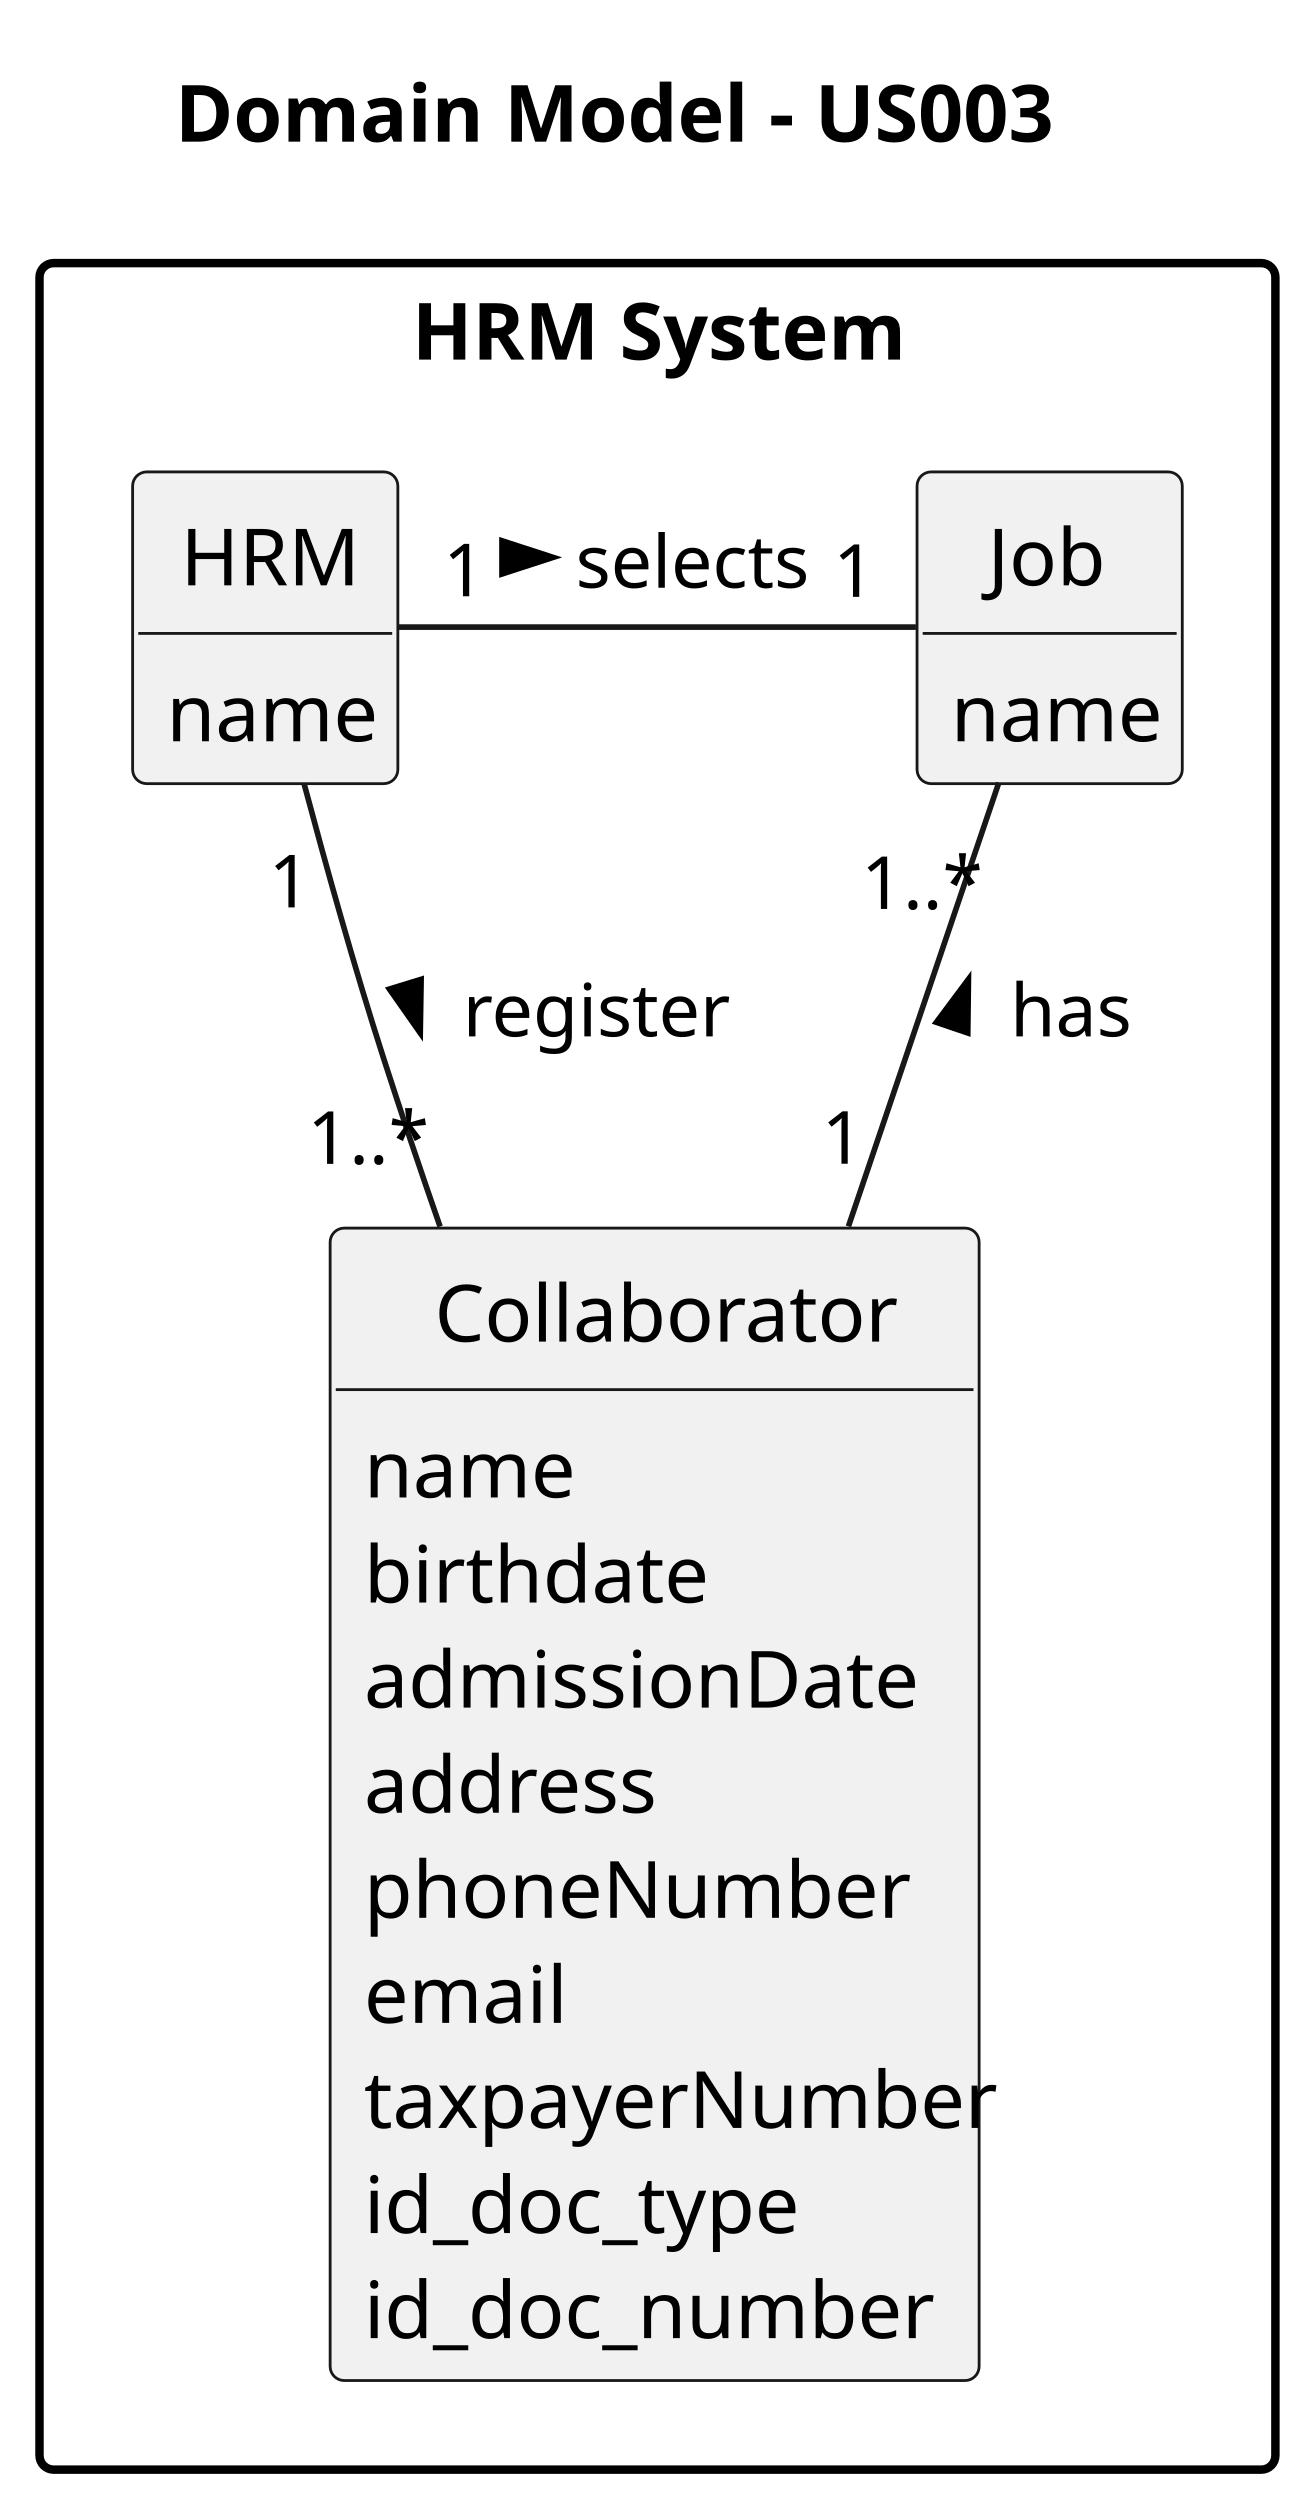
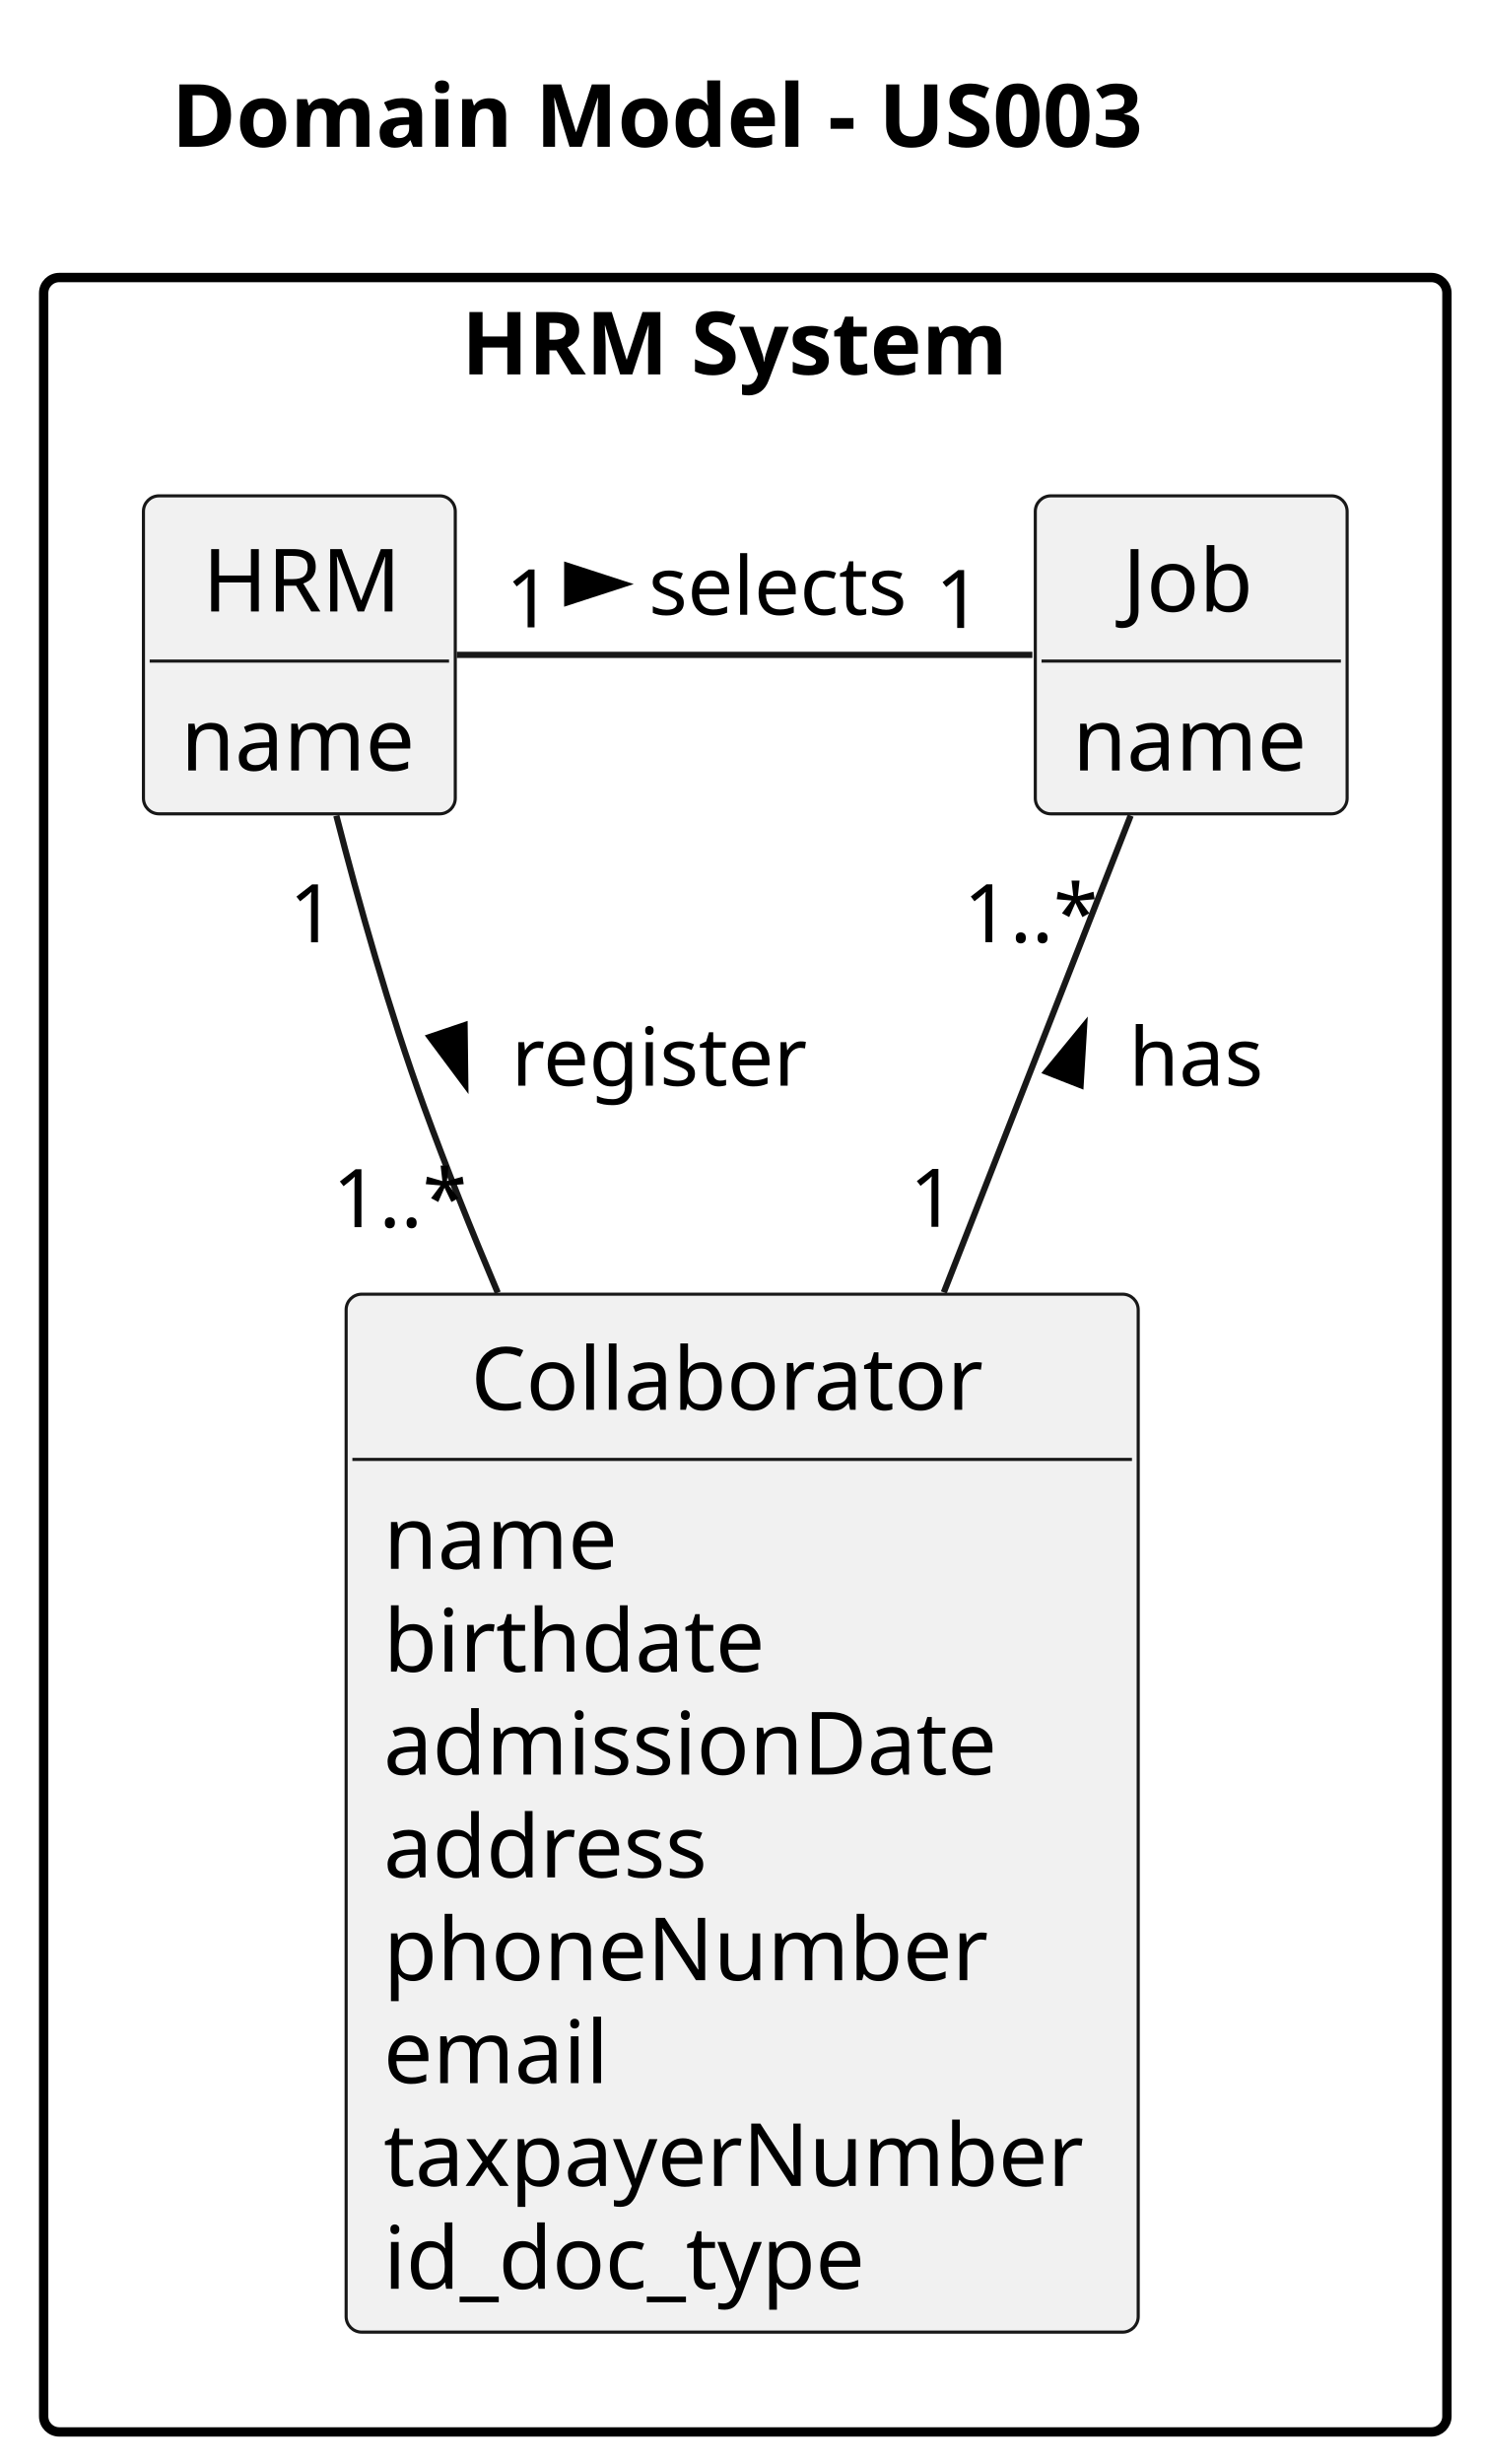
- <svg xmlns="http://www.w3.org/2000/svg" contentStyleType="text/css" height="443px" preserveAspectRatio="none" style="width:232px;height:443px;background:#FFFFFF;" version="1.1" viewBox="0 0 232 443" width="232px" zoomAndPan="magnify">
+ <svg xmlns="http://www.w3.org/2000/svg" contentStyleType="text/css" height="395px" preserveAspectRatio="none" style="width:238px;height:395px;background:#FFFFFF;" version="1.1" viewBox="0 0 238 395" width="238px" zoomAndPan="magnify">
  <defs />
  <g>
-     <text fill="#000000" font-family="sans-serif" font-size="14" font-weight="bold" lengthAdjust="spacing" textLength="156" x="31" y="25.107">Domain Model - US003</text>
+     <text fill="#000000" font-family="sans-serif" font-size="14" font-weight="bold" lengthAdjust="spacing" textLength="169" x="27.5" y="23.535">Domain Model - US003</text>
    <g id="cluster_HRM System">
-       <rect fill="none" height="391" rx="2.5" ry="2.5" style="stroke:#000000;stroke-width:1.5;" width="219" x="7" y="46.621" />
-       <text fill="#000000" font-family="sans-serif" font-size="14" font-weight="bold" lengthAdjust="spacing" textLength="87" x="73" y="63.728">HRM System</text>
+       <rect fill="none" height="345.37" rx="2.5" ry="2.5" style="stroke:#000000;stroke-width:1.5;" width="225" x="7" y="44.488" />
+       <text fill="#000000" font-family="sans-serif" font-size="14" font-weight="bold" lengthAdjust="spacing" textLength="91" x="74" y="60.023">HRM System</text>
    </g>
    <g id="elem_Collaborator">
-       <rect codeLine="14" fill="#F1F1F1" height="204.211" id="Collaborator" rx="2.5" ry="2.5" style="stroke:#181818;stroke-width:0.5;" width="115" x="58.5" y="217.621" />
-       <text fill="#000000" font-family="sans-serif" font-size="14" lengthAdjust="spacing" textLength="78" x="77" y="237.728">Collaborator</text>
-       <line style="stroke:#181818;stroke-width:0.5;" x1="59.5" x2="172.5" y1="246.242" y2="246.242" />
-       <text fill="#000000" font-family="sans-serif" font-size="14" lengthAdjust="spacing" textLength="35" x="64.5" y="265.35">name</text>
-       <text fill="#000000" font-family="sans-serif" font-size="14" lengthAdjust="spacing" textLength="56" x="64.5" y="283.971">birthdate</text>
-       <text fill="#000000" font-family="sans-serif" font-size="14" lengthAdjust="spacing" textLength="93" x="64.5" y="302.592">admissionDate</text>
-       <text fill="#000000" font-family="sans-serif" font-size="14" lengthAdjust="spacing" textLength="51" x="64.5" y="321.213">address</text>
-       <text fill="#000000" font-family="sans-serif" font-size="14" lengthAdjust="spacing" textLength="89" x="64.5" y="339.834">phoneNumber</text>
-       <text fill="#000000" font-family="sans-serif" font-size="14" lengthAdjust="spacing" textLength="33" x="64.5" y="358.455">email</text>
-       <text fill="#000000" font-family="sans-serif" font-size="14" lengthAdjust="spacing" textLength="103" x="64.5" y="377.076">taxpayerNumber</text>
-       <text fill="#000000" font-family="sans-serif" font-size="14" lengthAdjust="spacing" textLength="77" x="64.5" y="395.697">id_doc_type</text>
-       <text fill="#000000" font-family="sans-serif" font-size="14" lengthAdjust="spacing" textLength="98" x="64.5" y="414.318">id_doc_number</text>
+       <rect codeLine="14" fill="#F1F1F1" height="166.394" id="Collaborator" rx="2.5" ry="2.5" style="stroke:#181818;stroke-width:0.5;" width="127" x="55.5" y="207.468" />
+       <text fill="#000000" font-family="sans-serif" font-size="14" lengthAdjust="spacing" textLength="87" x="75.5" y="226.003">Collaborator</text>
+       <line style="stroke:#181818;stroke-width:0.5;" x1="56.5" x2="181.5" y1="233.957" y2="233.957" />
+       <text fill="#000000" font-family="sans-serif" font-size="14" lengthAdjust="spacing" textLength="38" x="61.5" y="251.492">name</text>
+       <text fill="#000000" font-family="sans-serif" font-size="14" lengthAdjust="spacing" textLength="63" x="61.5" y="267.98">birthdate</text>
+       <text fill="#000000" font-family="sans-serif" font-size="14" lengthAdjust="spacing" textLength="101" x="61.5" y="284.468">admissionDate</text>
+       <text fill="#000000" font-family="sans-serif" font-size="14" lengthAdjust="spacing" textLength="54" x="61.5" y="300.957">address</text>
+       <text fill="#000000" font-family="sans-serif" font-size="14" lengthAdjust="spacing" textLength="99" x="61.5" y="317.445">phoneNumber</text>
+       <text fill="#000000" font-family="sans-serif" font-size="14" lengthAdjust="spacing" textLength="37" x="61.5" y="333.933">email</text>
+       <text fill="#000000" font-family="sans-serif" font-size="14" lengthAdjust="spacing" textLength="115" x="61.5" y="350.421">taxpayerNumber</text>
+       <text fill="#000000" font-family="sans-serif" font-size="14" lengthAdjust="spacing" textLength="81" x="61.5" y="366.91">id_doc_type</text>
    </g>
    <g id="elem_Job">
-       <rect codeLine="26" fill="#F1F1F1" height="55.242" id="Job" rx="2.5" ry="2.5" style="stroke:#181818;stroke-width:0.5;" width="47" x="162.5" y="83.621" />
-       <text fill="#000000" font-family="sans-serif" font-size="14" lengthAdjust="spacing" textLength="22" x="175" y="103.728">Job</text>
-       <line style="stroke:#181818;stroke-width:0.5;" x1="163.5" x2="208.5" y1="112.242" y2="112.242" />
-       <text fill="#000000" font-family="sans-serif" font-size="14" lengthAdjust="spacing" textLength="35" x="168.5" y="131.35">name</text>
+       <rect codeLine="26" fill="#F1F1F1" height="50.977" id="Job" rx="2.5" ry="2.5" style="stroke:#181818;stroke-width:0.5;" width="50" x="166" y="79.488" />
+       <text fill="#000000" font-family="sans-serif" font-size="14" lengthAdjust="spacing" textLength="22" x="180" y="98.023">Job</text>
+       <line style="stroke:#181818;stroke-width:0.5;" x1="167" x2="215" y1="105.977" y2="105.977" />
+       <text fill="#000000" font-family="sans-serif" font-size="14" lengthAdjust="spacing" textLength="38" x="172" y="123.512">name</text>
    </g>
    <g id="elem_HRM">
-       <rect codeLine="30" fill="#F1F1F1" height="55.242" id="HRM" rx="2.5" ry="2.5" style="stroke:#181818;stroke-width:0.5;" width="47" x="23.5" y="83.621" />
-       <text fill="#000000" font-family="sans-serif" font-size="14" lengthAdjust="spacing" textLength="30" x="32" y="103.728">HRM</text>
-       <line style="stroke:#181818;stroke-width:0.5;" x1="24.5" x2="69.5" y1="112.242" y2="112.242" />
-       <text fill="#000000" font-family="sans-serif" font-size="14" lengthAdjust="spacing" textLength="35" x="29.5" y="131.35">name</text>
+       <rect codeLine="30" fill="#F1F1F1" height="50.977" id="HRM" rx="2.5" ry="2.5" style="stroke:#181818;stroke-width:0.5;" width="50" x="23" y="79.488" />
+       <text fill="#000000" font-family="sans-serif" font-size="14" lengthAdjust="spacing" textLength="31" x="32.5" y="98.023">HRM</text>
+       <line style="stroke:#181818;stroke-width:0.5;" x1="24" x2="72" y1="105.977" y2="105.977" />
+       <text fill="#000000" font-family="sans-serif" font-size="14" lengthAdjust="spacing" textLength="38" x="29" y="123.512">name</text>
    </g>
    <g id="link_HRM_Collaborator">
-       <path codeLine="34" d="M53.87,138.831 C57.74,153.341 62.83,171.561 68,187.621 C71.12,197.301 74.5,207.341 77.98,217.341 " fill="none" id="HRM-Collaborator" style="stroke:#181818;stroke-width:1.0;" />
-       <polygon fill="#000000" points="74.468,183.046,74.622,173.537,69.003,175.262,74.468,183.046" style="stroke:#000000;stroke-width:1.0;" />
-       <text fill="#000000" font-family="sans-serif" font-size="13" lengthAdjust="spacing" textLength="43" x="82" y="183.649">register</text>
-       <text fill="#000000" font-family="sans-serif" font-size="13" lengthAdjust="spacing" textLength="7" x="47.607" y="160.786">1</text>
-       <text fill="#000000" font-family="sans-serif" font-size="13" lengthAdjust="spacing" textLength="20" x="54.453" y="206.237">1..*</text>
+       <path codeLine="34" d="M53.93,130.758 C57.5,144.648 62.44,162.208 68,177.468 C71.56,187.208 75.59,197.298 79.81,207.238 " fill="none" id="HRM-Collaborator" style="stroke:#181818;stroke-width:1.0;" />
+       <polygon fill="#000000" points="74.603,173.86,74.487,164.35,68.92,166.234,74.603,173.86" style="stroke:#000000;stroke-width:1.0;" />
+       <text fill="#000000" font-family="sans-serif" font-size="13" lengthAdjust="spacing" textLength="48" x="82" y="174.037">register</text>
+       <text fill="#000000" font-family="sans-serif" font-size="13" lengthAdjust="spacing" textLength="8" x="46.376" y="151.059">1</text>
+       <text fill="#000000" font-family="sans-serif" font-size="13" lengthAdjust="spacing" textLength="22" x="53.34" y="196.722">1..*</text>
    </g>
    <g id="link_HRM_Job">
-       <path codeLine="35" d="M70.58,111.121 C96.14,111.121 136.7,111.121 162.3,111.121 " fill="none" id="HRM-Job" style="stroke:#181818;stroke-width:1.0;" />
-       <polygon fill="#000000" points="98,98.767,88.955,95.828,88.955,101.706,98,98.767" style="stroke:#000000;stroke-width:1.0;" />
-       <text fill="#000000" font-family="sans-serif" font-size="13" lengthAdjust="spacing" textLength="42" x="102" y="104.149">selects</text>
-       <text fill="#000000" font-family="sans-serif" font-size="13" lengthAdjust="spacing" textLength="7" x="78.535" y="105.66">1</text>
-       <text fill="#000000" font-family="sans-serif" font-size="13" lengthAdjust="spacing" textLength="7" x="147.65" y="105.766">1</text>
+       <path codeLine="35" d="M73.24,104.978 C99.21,104.978 139.47,104.978 165.53,104.978 " fill="none" id="HRM-Job" style="stroke:#181818;stroke-width:1.0;" />
+       <polygon fill="#000000" points="100,93.634,90.955,90.695,90.955,96.573,100,93.634" style="stroke:#000000;stroke-width:1.0;" />
+       <text fill="#000000" font-family="sans-serif" font-size="13" lengthAdjust="spacing" textLength="44" x="104" y="98.547">selects</text>
+       <text fill="#000000" font-family="sans-serif" font-size="13" lengthAdjust="spacing" textLength="8" x="81.098" y="100.573">1</text>
+       <text fill="#000000" font-family="sans-serif" font-size="13" lengthAdjust="spacing" textLength="8" x="149.978" y="100.665">1</text>
    </g>
    <g id="link_Job_Collaborator">
-       <path codeLine="36" d="M176.99,138.691 C170.12,158.951 160.2,188.241 150.34,217.321 " fill="none" id="Job-Collaborator" style="stroke:#181818;stroke-width:1.0;" />
-       <polygon fill="#000000" points="171.605,173.531,165.918,181.154,171.485,183.041,171.605,173.531" style="stroke:#000000;stroke-width:1.0;" />
-       <text fill="#000000" font-family="sans-serif" font-size="13" lengthAdjust="spacing" textLength="21" x="179" y="183.649">has</text>
-       <text fill="#000000" font-family="sans-serif" font-size="13" lengthAdjust="spacing" textLength="20" x="152.594" y="161.066">1..*</text>
-       <text fill="#000000" font-family="sans-serif" font-size="13" lengthAdjust="spacing" textLength="7" x="145.605" y="206.215">1</text>
+       <path codeLine="36" d="M181.29,130.748 C173.54,150.528 162.2,179.438 151.33,207.188 " fill="none" id="Job-Collaborator" style="stroke:#181818;stroke-width:1.0;" />
+       <polygon fill="#000000" points="173.825,164.468,167.788,171.817,173.26,173.962,173.825,164.468" style="stroke:#000000;stroke-width:1.0;" />
+       <text fill="#000000" font-family="sans-serif" font-size="13" lengthAdjust="spacing" textLength="22" x="181" y="174.037">has</text>
+       <text fill="#000000" font-family="sans-serif" font-size="13" lengthAdjust="spacing" textLength="22" x="154.501" y="151.047">1..*</text>
+       <text fill="#000000" font-family="sans-serif" font-size="13" lengthAdjust="spacing" textLength="8" x="145.853" y="196.668">1</text>
    </g>
  </g>
</svg>
